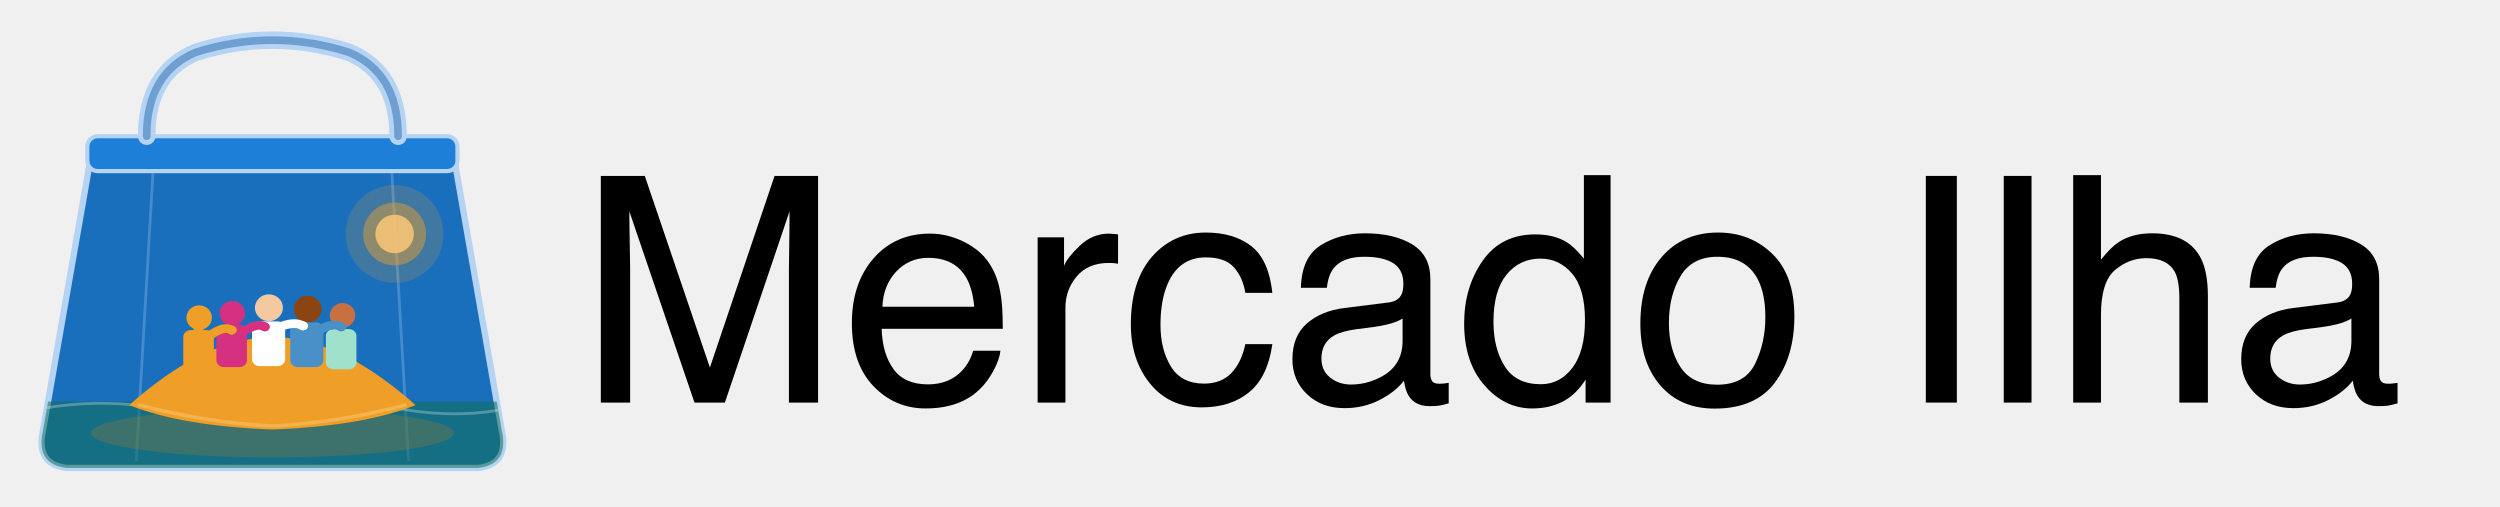
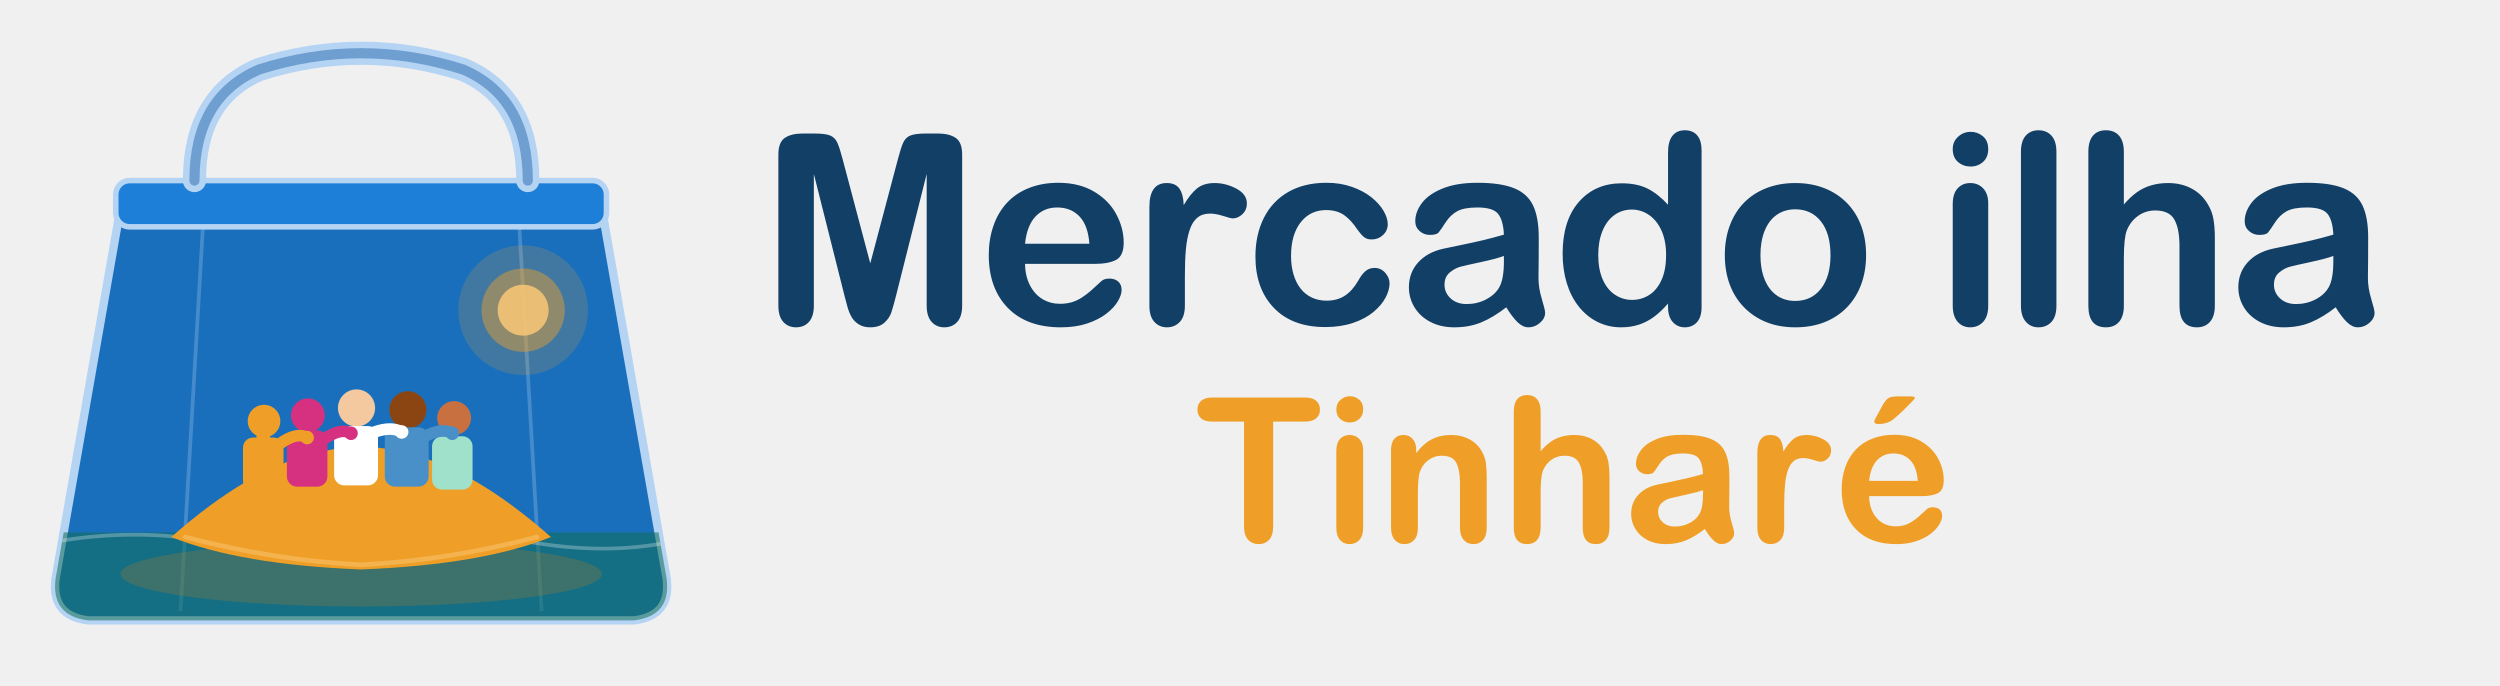
- <svg xmlns="http://www.w3.org/2000/svg" xmlns:ns1="http://vectornator.io" height="100%" stroke-miterlimit="10" style="fill-rule:nonzero;clip-rule:evenodd;stroke-linecap:round;stroke-linejoin:round;" version="1.1" viewBox="0 0 715.893 144.965" width="100%" xml:space="preserve">
-   <defs />
-   <g id="Sin-tÃ­tulo" ns1:layerName="Sin tÃ­tulo">
-     <g opacity="1" ns1:layerName="g">
-       <path d="M26 45L12 125C11.333 130.333 13.667 133.333 19 134L137 134C142.333 133.333 144.667 130.333 144 125L130 45L26 45Z" fill="#1a6fbd" fill-rule="nonzero" opacity="1" stroke="#b5d4f4" stroke-linecap="butt" stroke-linejoin="miter" stroke-width="1.8" ns1:layerName="path" />
-       <path d="M44 46L39 132" fill="#000000" fill-rule="nonzero" opacity="0.28" stroke="#b5d4f4" stroke-linecap="butt" stroke-linejoin="miter" stroke-width="0.8" ns1:layerName="path" />
-       <path d="M112 46L117 132" fill="#000000" fill-rule="nonzero" opacity="0.28" stroke="#b5d4f4" stroke-linecap="butt" stroke-linejoin="miter" stroke-width="0.8" ns1:layerName="path" />
-       <path d="M28 39L128 39C129.657 39 131 40.343 131 42L131 46C131 47.657 129.657 49 128 49L28 49C26.343 49 25 47.657 25 46L25 42C25 40.343 26.343 39 28 39Z" fill="#1e7fd8" fill-rule="nonzero" opacity="1" stroke="#b5d4f4" stroke-linecap="butt" stroke-linejoin="miter" stroke-width="1.2" ns1:layerName="rect" />
-       <path d="M42 39C42 27 46.667 19 56 15C70.667 10.333 85.333 10.333 100 15C109.333 19 114 27 114 39" fill="none" opacity="1" stroke="#b5d4f4" stroke-linecap="round" stroke-linejoin="miter" stroke-width="5" ns1:layerName="path" />
-       <path d="M42 39C42 27 46.667 19 56 15C70.667 10.333 85.333 10.333 100 15C109.333 19 114 27 114 39" fill="none" opacity="0.45" stroke="#185fa5" stroke-linecap="round" stroke-linejoin="miter" stroke-width="2.2" ns1:layerName="path" />
-       <path d="M99 67C99 59.268 105.268 53 113 53C120.732 53 127 59.268 127 67C127 74.732 120.732 81 113 81C105.268 81 99 74.732 99 67Z" fill="#ef9f27" fill-rule="nonzero" opacity="0.18" stroke="none" ns1:layerName="circle" />
-       <path d="M104 67C104 62.029 108.029 58 113 58C117.971 58 122 62.029 122 67C122 71.971 117.971 76 113 76C108.029 76 104 71.971 104 67Z" fill="#ef9f27" fill-rule="nonzero" opacity="0.45" stroke="none" ns1:layerName="circle" />
-       <path d="M107.5 67C107.5 63.962 109.962 61.5 113 61.5C116.038 61.5 118.5 63.962 118.5 67C118.5 70.038 116.038 72.5 113 72.5C109.962 72.5 107.5 70.038 107.5 67Z" fill="#fac775" fill-rule="nonzero" opacity="0.85" stroke="none" ns1:layerName="circle" />
-       <g opacity="1" ns1:layerName="path">
-         <clipPath id="ClipPath">
-           <path d="M26 45L12 125C11.333 130.333 13.667 133.333 19 134L137 134C142.333 133.333 144.667 130.333 144 125L130 45L26 45Z" />
-         </clipPath>
-         <g clip-path="url(#ClipPath)">
-           <path d="M11 115L146 115L146 115L146 135L146 135L11 135L11 135L11 115L11 115Z" fill="#0f6e56" fill-rule="nonzero" opacity="0.55" stroke="none" ns1:layerName="rect" />
-           <path d="M12 117C23.333 115 34.667 115 46 117C57.333 119 68.667 119 80 117C91.333 115 102.667 115 114 117C125.333 119 135.667 119 145 117" fill="none" opacity="0.28" stroke="#ffffff" stroke-linecap="round" stroke-linejoin="miter" stroke-width="0.8" ns1:layerName="path" />
-         </g>
-       </g>
-       <g opacity="1" ns1:layerName="path">
-         <clipPath id="ClipPath_2">
-           <path d="M26 45L12 125C11.333 130.333 13.667 133.333 19 134L137 134C142.333 133.333 144.667 130.333 144 125L130 45L26 45Z" />
-         </clipPath>
-         <g clip-path="url(#ClipPath_2)">
-           <path d="M26 124C26 120.134 49.281 117 78 117C106.719 117 130 120.134 130 124C130 127.866 106.719 131 78 131C49.281 131 26 127.866 26 124Z" fill="#c97f10" fill-rule="nonzero" opacity="0.22" stroke="none" ns1:layerName="ellipse" />
-           <path d="M37 116C48.333 106 58.667 100 68 98C74.667 96 81.333 96 88 98C97.333 100 107.667 106 119 116C109 120 95.333 122.333 78 123C60.667 122.333 47 120 37 116Z" fill="#ef9f27" fill-rule="nonzero" opacity="1" stroke="none" ns1:layerName="path" />
-           <path d="M40 116C52.667 119.333 65.333 121.333 78 122C90.667 121.333 103.333 119.333 116 116" fill="none" opacity="0.5" stroke="#fac775" stroke-linecap="round" stroke-linejoin="miter" stroke-width="1" ns1:layerName="path" />
-         </g>
-       </g>
-       <g opacity="1" ns1:layerName="path">
-         <clipPath id="ClipPath_3">
-           <path d="M26 45L12 125C11.333 130.333 13.667 133.333 19 134L137 134C142.333 133.333 144.667 130.333 144 125L130 45L26 45Z" />
-         </clipPath>
-         <g clip-path="url(#ClipPath_3)">
-           <path d="M53.388 90.962C53.388 89.017 55.02 87.439 57.034 87.439C59.047 87.439 60.68 89.017 60.68 90.962C60.68 92.908 59.047 94.485 57.034 94.485C55.02 94.485 53.388 92.908 53.388 90.962Z" fill="#ef9f27" fill-rule="nonzero" opacity="1" stroke="none" ns1:layerName="ellipse" />
-           <path d="M56.133 93.593L57.591 93.593C57.994 93.593 58.32 93.88 58.32 94.234L58.32 94.874C58.32 95.228 57.994 95.515 57.591 95.515L56.133 95.515C55.73 95.515 55.404 95.228 55.404 94.874L55.404 94.234C55.404 93.88 55.73 93.593 56.133 93.593Z" fill="#ef9f27" fill-rule="nonzero" opacity="1" stroke="none" ns1:layerName="rect" />
-           <path d="M54.674 94.515L59.049 94.515C60.257 94.515 61.237 95.375 61.237 96.436L61.237 104.123C61.237 105.184 60.257 106.044 59.049 106.044L54.674 106.044C53.466 106.044 52.487 105.184 52.487 104.123L52.487 96.436C52.487 95.375 53.466 94.515 54.674 94.515Z" fill="#ef9f27" fill-rule="nonzero" opacity="1" stroke="none" ns1:layerName="rect" />
-           <path d="M62.858 89.71C62.858 87.764 64.491 86.187 66.504 86.187C68.517 86.187 70.15 87.764 70.15 89.71C70.15 91.656 68.517 93.233 66.504 93.233C64.491 93.233 62.858 91.656 62.858 89.71Z" fill="#d63080" fill-rule="nonzero" opacity="1" stroke="none" ns1:layerName="ellipse" />
-           <path d="M65.611 91.031L67.07 91.031C67.472 91.031 67.799 91.318 67.799 91.671L67.799 92.312C67.799 92.666 67.472 92.953 67.07 92.953L65.611 92.953C65.209 92.953 64.882 92.666 64.882 92.312L64.882 91.671C64.882 91.318 65.209 91.031 65.611 91.031Z" fill="#d63080" fill-rule="nonzero" opacity="1" stroke="none" ns1:layerName="rect" />
-           <path d="M64.153 92.953L68.528 92.953C69.736 92.953 70.715 93.813 70.715 94.874L70.715 103.201C70.715 104.262 69.736 105.123 68.528 105.123L64.153 105.123C62.945 105.123 61.966 104.262 61.966 103.201L61.966 94.874C61.966 93.813 62.945 92.953 64.153 92.953Z" fill="#d63080" fill-rule="nonzero" opacity="1" stroke="none" ns1:layerName="rect" />
-           <path d="M72.995 88.123C72.995 86.001 74.791 84.28 77.005 84.28C79.22 84.28 81.016 86.001 81.016 88.123C81.016 90.246 79.22 91.966 77.005 91.966C74.791 91.966 72.995 90.246 72.995 88.123Z" fill="#f5c9a0" fill-rule="nonzero" opacity="1" stroke="none" ns1:layerName="ellipse" />
-           <path d="M75.819 89.109L77.278 89.109C77.68 89.109 78.007 89.396 78.007 89.75L78.007 90.39C78.007 90.744 77.68 91.031 77.278 91.031L75.819 91.031C75.417 91.031 75.09 90.744 75.09 90.39L75.09 89.75C75.09 89.396 75.417 89.109 75.819 89.109Z" fill="#f5c9a0" fill-rule="nonzero" opacity="1" stroke="none" ns1:layerName="rect" />
-           <path d="M74.361 92.031L79.465 92.031C80.673 92.031 81.652 92.891 81.652 93.953L81.652 102.92C81.652 103.981 80.673 104.842 79.465 104.842L74.361 104.842C73.153 104.842 72.174 103.981 72.174 102.92L72.174 93.953C72.174 92.891 73.153 92.031 74.361 92.031Z" fill="#ffffff" fill-rule="nonzero" opacity="1" stroke="none" ns1:layerName="rect" />
-           <path d="M84.091 88.519C84.091 86.396 85.886 84.675 88.101 84.675C90.316 84.675 92.111 86.396 92.111 88.519C92.111 90.641 90.316 92.362 88.101 92.362C85.886 92.362 84.091 90.641 84.091 88.519Z" fill="#8b4513" fill-rule="nonzero" opacity="1" stroke="none" ns1:layerName="ellipse" />
-           <path d="M86.756 90.39L88.215 90.39C88.617 90.39 88.944 90.677 88.944 91.031L88.944 91.671C88.944 92.025 88.617 92.312 88.215 92.312L86.756 92.312C86.354 92.312 86.027 92.025 86.027 91.671L86.027 91.031C86.027 90.677 86.354 90.39 86.756 90.39Z" fill="#8b4513" fill-rule="nonzero" opacity="1" stroke="none" ns1:layerName="rect" />
-           <path d="M85.298 92.312L90.402 92.312C91.61 92.312 92.59 93.172 92.59 94.234L92.59 103.201C92.59 104.262 91.61 105.123 90.402 105.123L85.298 105.123C84.09 105.123 83.111 104.262 83.111 103.201L83.111 94.234C83.111 93.172 84.09 92.312 85.298 92.312Z" fill="#4a90c8" fill-rule="nonzero" opacity="1" stroke="none" ns1:layerName="rect" />
-           <path d="M94.443 90.302C94.443 88.356 96.075 86.779 98.088 86.779C100.102 86.779 101.734 88.356 101.734 90.302C101.734 92.248 100.102 93.825 98.088 93.825C96.075 93.825 94.443 92.248 94.443 90.302Z" fill="#c97040" fill-rule="nonzero" opacity="1" stroke="none" ns1:layerName="ellipse" />
-           <path d="M96.964 92.312L98.423 92.312C98.825 92.312 99.152 92.599 99.152 92.953L99.152 93.593C99.152 93.947 98.825 94.234 98.423 94.234L96.964 94.234C96.562 94.234 96.235 93.947 96.235 93.593L96.235 92.953C96.235 92.599 96.562 92.312 96.964 92.312Z" fill="#c97040" fill-rule="nonzero" opacity="1" stroke="none" ns1:layerName="rect" />
-           <path d="M95.506 94.234L99.881 94.234C101.089 94.234 102.068 95.094 102.068 96.155L102.068 103.842C102.068 104.903 101.089 105.763 99.881 105.763L95.506 105.763C94.298 105.763 93.319 104.903 93.319 103.842L93.319 96.155C93.319 95.094 94.298 94.234 95.506 94.234Z" fill="#9fe1cb" fill-rule="nonzero" opacity="1" stroke="none" ns1:layerName="rect" />
-           <path d="M60.508 95.796C62.938 94.088 64.882 93.661 66.341 94.515" fill="none" opacity="1" stroke="#ef9f27" stroke-linecap="round" stroke-linejoin="miter" stroke-width="2.5" ns1:layerName="path" />
-           <path d="M64.882 94.515C64.882 93.807 65.535 93.234 66.341 93.234C67.146 93.234 67.799 93.807 67.799 94.515C67.799 95.222 67.146 95.796 66.341 95.796C65.535 95.796 64.882 95.222 64.882 94.515Z" fill="#ef9f27" fill-rule="nonzero" opacity="1" stroke="none" ns1:layerName="circle" />
-           <path d="M69.986 94.874C72.417 93.166 74.361 92.739 75.819 93.593" fill="none" opacity="1" stroke="#d63080" stroke-linecap="round" stroke-linejoin="miter" stroke-width="2.5" ns1:layerName="path" />
-           <path d="M74.361 93.593C74.361 92.885 75.014 92.312 75.819 92.312C76.625 92.312 77.278 92.885 77.278 93.593C77.278 94.301 76.625 94.874 75.819 94.874C75.014 94.874 74.361 94.301 74.361 93.593Z" fill="#d63080" fill-rule="nonzero" opacity="1" stroke="none" ns1:layerName="circle" />
-           <path d="M80.923 93.312C83.354 92.458 85.298 92.458 86.756 93.312" fill="none" opacity="1" stroke="#ffffff" stroke-linecap="round" stroke-linejoin="miter" stroke-width="2.5" ns1:layerName="path" />
-           <path d="M85.298 93.312C85.298 92.605 85.951 92.031 86.756 92.031C87.562 92.031 88.215 92.605 88.215 93.312C88.215 94.019 87.562 94.593 86.756 94.593C85.951 94.593 85.298 94.019 85.298 93.312Z" fill="#ffffff" fill-rule="nonzero" opacity="1" stroke="none" ns1:layerName="circle" />
-           <path d="M91.86 94.234C94.291 92.953 96.235 92.739 97.694 93.593" fill="none" opacity="1" stroke="#4a90c8" stroke-linecap="round" stroke-linejoin="miter" stroke-width="2.5" ns1:layerName="path" />
-           <path d="M96.235 93.593C96.235 92.885 96.888 92.312 97.694 92.312C98.499 92.312 99.152 92.885 99.152 93.593C99.152 94.301 98.499 94.874 97.694 94.874C96.888 94.874 96.235 94.301 96.235 93.593Z" fill="#4a90c8" fill-rule="nonzero" opacity="1" stroke="none" ns1:layerName="circle" />
-         </g>
+ <svg xmlns="http://www.w3.org/2000/svg" width="540" height="148" viewBox="0 0 540 148">
+   <g>
+     <path d="M26 45L12 125C11.333 130.333 13.667 133.333 19 134L137 134C142.333 133.333 144.667 130.333 144 125L130 45L26 45Z" fill="#1a6fbd" fill-rule="nonzero" stroke="#b5d4f4" stroke-width="1.8" />
+     <path d="M44 46L39 132" fill="none" opacity="0.28" stroke="#b5d4f4" stroke-width="0.8" />
+     <path d="M112 46L117 132" fill="none" opacity="0.28" stroke="#b5d4f4" stroke-width="0.8" />
+     <path d="M28 39L128 39C129.657 39 131 40.343 131 42L131 46C131 47.657 129.657 49 128 49L28 49C26.343 49 25 47.657 25 46L25 42C25 40.343 26.343 39 28 39Z" fill="#1e7fd8" stroke="#b5d4f4" stroke-width="1.2" />
+     <path d="M42 39C42 27 46.667 19 56 15C70.667 10.333 85.333 10.333 100 15C109.333 19 114 27 114 39" fill="none" stroke="#b5d4f4" stroke-linecap="round" stroke-width="5" />
+     <path d="M42 39C42 27 46.667 19 56 15C70.667 10.333 85.333 10.333 100 15C109.333 19 114 27 114 39" fill="none" opacity="0.45" stroke="#185fa5" stroke-linecap="round" stroke-width="2.2" />
+     <path d="M99 67C99 59.268 105.268 53 113 53C120.732 53 127 59.268 127 67C127 74.732 120.732 81 113 81C105.268 81 99 74.732 99 67Z" fill="#ef9f27" opacity="0.18" />
+     <path d="M104 67C104 62.029 108.029 58 113 58C117.971 58 122 62.029 122 67C122 71.971 117.971 76 113 76C108.029 76 104 71.971 104 67Z" fill="#ef9f27" opacity="0.45" />
+     <path d="M107.5 67C107.5 63.962 109.962 61.5 113 61.5C116.038 61.5 118.5 63.962 118.5 67C118.5 70.038 116.038 72.5 113 72.5C109.962 72.5 107.5 70.038 107.5 67Z" fill="#fac775" opacity="0.85" />
+     <g>
+       <clipPath id="pClip1">
+         <path d="M26 45L12 125C11.333 130.333 13.667 133.333 19 134L137 134C142.333 133.333 144.667 130.333 144 125L130 45L26 45Z" />
+       </clipPath>
+       <g clip-path="url(#pClip1)">
+         <path d="M11 115L146 115L146 135L11 135Z" fill="#0f6e56" opacity="0.55" />
+         <path d="M12 117C23.333 115 34.667 115 46 117C57.333 119 68.667 119 80 117C91.333 115 102.667 115 114 117C125.333 119 135.667 119 145 117" fill="none" opacity="0.28" stroke="#ffffff" stroke-linecap="round" stroke-width="0.8" />
      </g>
    </g>
-     <g opacity="1" ns1:layerName="g">
-       <g opacity="1" ns1:layerName="text">
-         <path d="M172.048 50.373L184.64 50.373L203.287 105.253L221.8 50.373L234.262 50.373L234.262 115.283L225.912 115.283L225.912 76.974C225.912 75.648 225.939 73.454 226 70.39C226.058 67.326 226.088 64.042 226.088 60.536L207.574 115.283L198.869 115.283L180.222 60.536L180.222 62.525C180.222 64.116 180.26 66.538 180.333 69.793C180.407 73.048 180.443 75.442 180.443 76.974L180.443 115.283L172.048 115.283L172.048 50.373Z" fill="#000000" fill-rule="nonzero" opacity="1" stroke="none" ns1:layerName="path" />
-         <path d="M266.297 66.899C269.653 66.899 272.909 67.687 276.062 69.263C279.214 70.839 281.614 72.879 283.264 75.383C284.855 77.769 285.914 80.553 286.445 83.734C286.917 85.914 287.154 89.39 287.154 94.162L252.467 94.162C252.613 98.964 253.749 102.815 255.869 105.717C257.989 108.618 261.274 110.069 265.722 110.069C269.876 110.069 273.189 108.699 275.665 105.96C277.079 104.369 278.081 102.528 278.669 100.437L286.49 100.437C286.283 102.175 285.598 104.111 284.435 106.247C283.271 108.383 281.968 110.128 280.523 111.483C278.108 113.84 275.12 115.431 271.554 116.255C269.641 116.727 267.475 116.962 265.06 116.962C259.167 116.962 254.176 114.819 250.08 110.533C245.986 106.247 243.938 100.245 243.938 92.527C243.938 84.927 246.001 78.756 250.124 74.013C254.248 69.27 259.639 66.899 266.297 66.899ZM278.979 87.843C278.654 84.397 277.905 81.643 276.726 79.581C274.545 75.751 270.906 73.837 265.811 73.837C262.158 73.837 259.095 75.155 256.621 77.791C254.145 80.428 252.835 83.778 252.686 87.843L278.979 87.843Z" fill="#000000" fill-rule="nonzero" opacity="1" stroke="none" ns1:layerName="path" />
-         <path d="M297.138 67.96L304.694 67.96L304.694 76.134C305.313 74.543 306.83 72.607 309.245 70.324C311.662 68.041 314.446 66.899 317.596 66.899C317.745 66.899 317.994 66.914 318.348 66.944C318.702 66.973 319.305 67.032 320.161 67.12L320.161 75.516C319.689 75.427 319.253 75.368 318.856 75.339C318.458 75.309 318.025 75.294 317.553 75.294C313.547 75.294 310.469 76.584 308.318 79.161C306.169 81.739 305.092 84.706 305.092 88.065L305.092 115.283L297.138 115.283L297.138 67.96Z" fill="#000000" fill-rule="nonzero" opacity="1" stroke="none" ns1:layerName="path" />
-         <path d="M345.303 66.59C350.633 66.59 354.972 67.886 358.314 70.478C361.658 73.071 363.668 77.534 364.347 83.867L356.613 83.867C356.141 80.95 355.067 78.528 353.389 76.598C351.707 74.669 349.012 73.704 345.303 73.704C340.235 73.704 336.612 76.178 334.433 81.127C333.018 84.338 332.311 88.3 332.311 93.013C332.311 97.756 333.311 101.747 335.316 104.988C337.32 108.228 340.472 109.848 344.772 109.848C348.071 109.848 350.684 108.839 352.615 106.822C354.543 104.804 355.877 102.042 356.613 98.537L364.347 98.537C363.463 104.811 361.252 109.399 357.719 112.301C354.184 115.202 349.661 116.653 344.154 116.653C337.968 116.653 333.031 114.392 329.349 109.87C325.669 105.349 323.827 99.7 323.827 92.925C323.827 84.618 325.846 78.152 329.882 73.527C333.917 68.902 339.056 66.59 345.303 66.59Z" fill="#000000" fill-rule="nonzero" opacity="1" stroke="none" ns1:layerName="path" />
-         <path d="M378.397 102.69C378.397 104.988 379.238 106.799 380.915 108.125C382.594 109.451 384.583 110.113 386.882 110.113C389.678 110.113 392.389 109.465 395.011 108.169C399.43 106.019 401.639 102.499 401.639 97.609L401.639 91.202C400.666 91.82 399.415 92.336 397.883 92.748C396.352 93.16 394.849 93.455 393.376 93.632L388.56 94.251C385.673 94.633 383.507 95.237 382.064 96.062C379.62 97.447 378.397 99.656 378.397 102.69ZM397.664 86.606C399.488 86.371 400.712 85.605 401.33 84.309C401.684 83.602 401.86 82.585 401.86 81.26C401.86 78.55 400.895 76.584 398.967 75.361C397.036 74.138 394.275 73.527 390.681 73.527C386.528 73.527 383.581 74.647 381.844 76.885C380.872 78.123 380.238 79.964 379.944 82.409L372.522 82.409C372.668 76.576 374.56 72.518 378.199 70.235C381.836 67.952 386.056 66.811 390.857 66.811C396.424 66.811 400.946 67.871 404.422 69.992C407.87 72.113 409.593 75.412 409.593 79.89L409.593 107.153C409.593 107.978 409.761 108.641 410.102 109.141C410.44 109.642 411.154 109.892 412.243 109.892C412.597 109.892 412.995 109.87 413.437 109.826C413.879 109.782 414.351 109.716 414.85 109.627L414.85 115.504C413.613 115.858 412.67 116.079 412.024 116.167C411.376 116.255 410.491 116.3 409.371 116.3C406.633 116.3 404.644 115.327 403.407 113.383C402.759 112.352 402.303 110.894 402.037 109.009C400.417 111.13 398.09 112.971 395.056 114.532C392.02 116.093 388.679 116.874 385.024 116.874C380.635 116.874 377.05 115.541 374.267 112.875C371.483 110.209 370.091 106.873 370.091 102.867C370.091 98.478 371.458 95.075 374.199 92.66C376.938 90.244 380.532 88.757 384.981 88.197L397.664 86.606Z" fill="#000000" fill-rule="nonzero" opacity="1" stroke="none" ns1:layerName="path" />
-         <path d="M427.664 92.174C427.664 97.24 428.739 101.482 430.889 104.9C433.04 108.317 436.487 110.025 441.229 110.025C444.911 110.025 447.939 108.442 450.311 105.275C452.681 102.108 453.869 97.564 453.869 91.644C453.869 85.664 452.645 81.238 450.198 78.366C447.756 75.493 444.735 74.057 441.141 74.057C437.136 74.057 433.888 75.589 431.398 78.653C428.91 81.716 427.664 86.223 427.664 92.174ZM439.64 67.12C443.263 67.12 446.297 67.886 448.743 69.418C450.156 70.302 451.761 71.848 453.558 74.057L453.558 50.153L461.202 50.153L461.202 115.283L454.045 115.283L454.045 108.699C452.187 111.616 449.995 113.722 447.46 115.018C444.927 116.314 442.024 116.962 438.755 116.962C433.484 116.962 428.916 114.746 425.056 110.312C421.198 105.879 419.27 99.98 419.27 92.616C419.27 85.723 421.029 79.75 424.551 74.698C428.07 69.646 433.1 67.12 439.64 67.12Z" fill="#000000" fill-rule="nonzero" opacity="1" stroke="none" ns1:layerName="path" />
-         <path d="M491.735 110.158C497.008 110.158 500.623 108.162 502.582 104.17C504.542 100.179 505.521 95.738 505.521 90.848C505.521 86.43 504.814 82.836 503.401 80.067C501.162 75.707 497.304 73.527 491.824 73.527C486.962 73.527 483.427 75.383 481.219 79.095C479.008 82.806 477.905 87.284 477.905 92.527C477.905 97.564 479.008 101.762 481.219 105.12C483.427 108.478 486.933 110.158 491.735 110.158ZM492.044 66.59C498.141 66.59 503.297 68.622 507.51 72.688C511.722 76.753 513.829 82.733 513.829 90.627C513.829 98.257 511.971 104.561 508.262 109.539C504.548 114.517 498.789 117.006 490.983 117.006C484.474 117.006 479.304 114.804 475.474 110.401C471.644 105.997 469.731 100.083 469.731 92.66C469.731 84.706 471.747 78.373 475.783 73.66C479.819 68.947 485.239 66.59 492.044 66.59Z" fill="#000000" fill-rule="nonzero" opacity="1" stroke="none" ns1:layerName="path" />
-         <path d="M551.475 50.373L560.356 50.373L560.356 115.283L551.475 115.283L551.475 50.373Z" fill="#000000" fill-rule="nonzero" opacity="1" stroke="none" ns1:layerName="path" />
-         <path d="M573.789 50.373L581.742 50.373L581.742 115.283L573.789 115.283L573.789 50.373Z" fill="#000000" fill-rule="nonzero" opacity="1" stroke="none" ns1:layerName="path" />
-         <path d="M593.672 50.153L601.626 50.153L601.626 74.367C603.511 71.981 605.206 70.302 606.707 69.329C609.269 67.65 612.467 66.811 616.295 66.811C623.16 66.811 627.813 69.212 630.26 74.013C631.585 76.635 632.247 80.273 632.247 84.927L632.247 115.283L624.073 115.283L624.073 85.457C624.073 81.981 623.632 79.433 622.747 77.813C621.302 75.221 618.594 73.925 614.617 73.925C611.318 73.925 608.328 75.059 605.647 77.327C602.967 79.596 601.626 83.882 601.626 90.186L601.626 115.283L593.672 115.283L593.672 50.153Z" fill="#000000" fill-rule="nonzero" opacity="1" stroke="none" ns1:layerName="path" />
-         <path d="M650.099 102.69C650.099 104.988 650.937 106.799 652.617 108.125C654.296 109.451 656.285 110.113 658.581 110.113C661.38 110.113 664.091 109.465 666.713 108.169C671.13 106.019 673.341 102.499 673.341 97.609L673.341 91.202C672.369 91.82 671.117 92.336 669.585 92.748C668.053 93.16 666.549 93.455 665.078 93.632L660.263 94.251C657.375 94.633 655.21 95.237 653.766 96.062C651.321 97.447 650.099 99.656 650.099 102.69ZM669.363 86.606C671.191 86.371 672.412 85.605 673.031 84.309C673.383 83.602 673.561 82.585 673.561 81.26C673.561 78.55 672.598 76.584 670.667 75.361C668.738 74.138 665.976 73.527 662.382 73.527C658.228 73.527 655.283 74.647 653.544 76.885C652.573 78.123 651.939 79.964 651.643 82.409L644.221 82.409C644.37 76.576 646.262 72.518 649.898 70.235C653.538 67.952 657.756 66.811 662.559 66.811C668.126 66.811 672.649 67.871 676.124 69.992C679.569 72.113 681.293 75.412 681.293 79.89L681.293 107.153C681.293 107.978 681.463 108.641 681.802 109.141C682.14 109.642 682.856 109.892 683.946 109.892C684.299 109.892 684.695 109.87 685.138 109.826C685.578 109.782 686.05 109.716 686.552 109.627L686.552 115.504C685.314 115.858 684.373 116.079 683.723 116.167C683.075 116.255 682.192 116.3 681.073 116.3C678.333 116.3 676.345 115.327 675.108 113.383C674.459 112.352 674.002 110.894 673.737 109.009C672.117 111.13 669.789 112.971 666.756 114.532C663.723 116.093 660.378 116.874 656.727 116.874C652.337 116.874 648.75 115.541 645.966 112.875C643.182 110.209 641.791 106.873 641.791 102.867C641.791 98.478 643.162 95.075 645.9 92.66C648.641 90.244 652.235 88.757 656.682 88.197L669.363 86.606Z" fill="#000000" fill-rule="nonzero" opacity="1" stroke="none" ns1:layerName="path" />
+     <g>
+       <clipPath id="pClip2">
+         <path d="M26 45L12 125C11.333 130.333 13.667 133.333 19 134L137 134C142.333 133.333 144.667 130.333 144 125L130 45L26 45Z" />
+       </clipPath>
+       <g clip-path="url(#pClip2)">
+         <path d="M26 124C26 120.134 49.281 117 78 117C106.719 117 130 120.134 130 124C130 127.866 106.719 131 78 131C49.281 131 26 127.866 26 124Z" fill="#c97f10" opacity="0.22" />
+         <path d="M37 116C48.333 106 58.667 100 68 98C74.667 96 81.333 96 88 98C97.333 100 107.667 106 119 116C109 120 95.333 122.333 78 123C60.667 122.333 47 120 37 116Z" fill="#ef9f27" />
+         <path d="M40 116C52.667 119.333 65.333 121.333 78 122C90.667 121.333 103.333 119.333 116 116" fill="none" opacity="0.5" stroke="#fac775" stroke-linecap="round" stroke-width="1" />
+       </g>
+     </g>
+     <g>
+       <clipPath id="pClip3">
+         <path d="M26 45L12 125C11.333 130.333 13.667 133.333 19 134L137 134C142.333 133.333 144.667 130.333 144 125L130 45L26 45Z" />
+       </clipPath>
+       <g clip-path="url(#pClip3)">
+         <circle cx="57.03" cy="90.96" r="3.52" fill="#ef9f27" />
+         <rect x="55.4" y="93.59" width="2.92" height="1.92" rx="0.7" fill="#ef9f27" />
+         <rect x="52.49" y="94.51" width="8.75" height="11.53" rx="2.19" fill="#ef9f27" />
+         <circle cx="66.5" cy="89.71" r="3.65" fill="#d63080" />
+         <rect x="64.88" y="91.03" width="2.92" height="1.92" rx="0.7" fill="#d63080" />
+         <rect x="61.97" y="92.95" width="8.75" height="12.17" rx="2.19" fill="#d63080" />
+         <circle cx="77.01" cy="88.12" r="4.01" fill="#f5c9a0" />
+         <rect x="75.09" y="89.11" width="2.92" height="1.92" rx="0.7" fill="#f5c9a0" />
+         <rect x="72.17" y="92.03" width="9.48" height="12.81" rx="2.19" fill="#ffffff" />
+         <circle cx="88.1" cy="88.52" r="4.01" fill="#8b4513" />
+         <rect x="86.03" y="90.39" width="2.92" height="1.92" rx="0.7" fill="#8b4513" />
+         <rect x="83.11" y="92.31" width="9.48" height="12.81" rx="2.19" fill="#4a90c8" />
+         <circle cx="98.09" cy="90.3" r="3.65" fill="#c97040" />
+         <rect x="96.24" y="92.31" width="2.92" height="1.92" rx="0.7" fill="#c97040" />
+         <rect x="93.32" y="94.23" width="8.75" height="11.53" rx="2.19" fill="#9fe1cb" />
+         <path d="M60.508 95.796C62.938 94.088 64.882 93.661 66.341 94.515" fill="none" stroke="#ef9f27" stroke-linecap="round" stroke-width="2.5" />
+         <circle cx="66.34" cy="94.51" r="1.46" fill="#ef9f27" />
+         <path d="M69.986 94.874C72.417 93.166 74.361 92.739 75.819 93.593" fill="none" stroke="#d63080" stroke-linecap="round" stroke-width="2.5" />
+         <circle cx="75.82" cy="93.59" r="1.46" fill="#d63080" />
+         <path d="M80.923 93.312C83.354 92.458 85.298 92.458 86.756 93.312" fill="none" stroke="#ffffff" stroke-linecap="round" stroke-width="2.5" />
+         <circle cx="86.76" cy="93.31" r="1.46" fill="#ffffff" />
+         <path d="M91.86 94.234C94.291 92.953 96.235 92.739 97.694 93.593" fill="none" stroke="#4a90c8" stroke-linecap="round" stroke-width="2.5" />
+         <circle cx="97.69" cy="93.59" r="1.46" fill="#4a90c8" />
      </g>
    </g>
  </g>
+   <path d="M182.39 63.795 175.792 37.572V65.985Q175.792 68.344 174.739 69.523Q173.686 70.702 171.946 70.702Q170.261 70.702 169.194 69.537Q168.127 68.372 168.127 65.985V33.417Q168.127 30.721 169.531 29.781Q170.935 28.84 173.321 28.84H175.904Q178.235 28.84 179.287 29.261Q180.34 29.683 180.846 30.778Q181.351 31.873 181.997 34.343L187.977 56.888L193.957 34.343Q194.603 31.873 195.108 30.778Q195.614 29.683 196.667 29.261Q197.719 28.84 200.05 28.84H202.633Q205.019 28.84 206.423 29.781Q207.827 30.721 207.827 33.417V65.985Q207.827 68.344 206.774 69.523Q205.721 70.702 203.952 70.702Q202.296 70.702 201.229 69.523Q200.162 68.344 200.162 65.985V37.572L193.564 63.795Q192.918 66.35 192.511 67.543Q192.104 68.737 191.009 69.719Q189.914 70.702 187.977 70.702Q186.517 70.702 185.506 70.07Q184.496 69.438 183.934 68.456Q183.373 67.473 183.05 66.28Q182.727 65.087 182.39 63.795Z M236.401 57.001H221.408Q221.436 59.612 222.461 61.605Q223.486 63.599 225.184 64.609Q226.883 65.62 228.932 65.62Q230.308 65.62 231.445 65.297Q232.582 64.974 233.649 64.286Q234.716 63.599 235.615 62.812Q236.513 62.026 237.945 60.679Q238.535 60.173 239.629 60.173Q240.809 60.173 241.539 60.819Q242.269 61.465 242.269 62.644Q242.269 63.683 241.454 65.073Q240.64 66.462 238.998 67.74Q237.355 69.017 234.871 69.86Q232.386 70.702 229.157 70.702Q221.773 70.702 217.674 66.49Q213.575 62.279 213.575 55.063Q213.575 51.666 214.586 48.76Q215.596 45.854 217.534 43.777Q219.471 41.699 222.306 40.59Q225.142 39.481 228.596 39.481Q233.088 39.481 236.302 41.376Q239.517 43.271 241.118 46.276Q242.718 49.28 242.718 52.396Q242.718 55.288 241.061 56.144Q239.405 57.001 236.401 57.001ZM221.408 52.649H235.306Q235.025 48.718 233.186 46.767Q231.347 44.816 228.343 44.816Q225.479 44.816 223.64 46.795Q221.801 48.774 221.408 52.649Z M255.934 59.64V66.041Q255.934 68.372 254.839 69.537Q253.744 70.702 252.06 70.702Q250.403 70.702 249.336 69.523Q248.269 68.344 248.269 66.041V44.703Q248.269 39.537 252.003 39.537Q253.913 39.537 254.755 40.745Q255.597 41.952 255.681 44.31Q257.057 41.952 258.503 40.745Q259.949 39.537 262.363 39.537Q264.778 39.537 267.052 40.745Q269.326 41.952 269.326 43.945Q269.326 45.349 268.358 46.262Q267.389 47.174 266.266 47.174Q265.845 47.174 264.231 46.655Q262.616 46.135 261.381 46.135Q259.696 46.135 258.629 47.02Q257.562 47.904 256.973 49.645Q256.383 51.385 256.159 53.786Q255.934 56.187 255.934 59.64Z M300.146 61.212Q300.146 62.644 299.29 64.272Q298.434 65.901 296.679 67.375Q294.924 68.849 292.257 69.747Q289.59 70.646 286.249 70.646Q279.145 70.646 275.158 66.505Q271.172 62.363 271.172 55.4Q271.172 50.684 272.997 47.062Q274.822 43.44 278.275 41.461Q281.728 39.481 286.529 39.481Q289.505 39.481 291.99 40.352Q294.475 41.222 296.202 42.598Q297.928 43.973 298.841 45.532Q299.753 47.09 299.753 48.438Q299.753 49.813 298.728 50.768Q297.704 51.722 296.244 51.722Q295.289 51.722 294.657 51.231Q294.026 50.74 293.24 49.645Q291.836 47.511 290.306 46.444Q288.775 45.377 286.417 45.377Q283.02 45.377 280.942 48.03Q278.865 50.684 278.865 55.288Q278.865 57.45 279.398 59.261Q279.931 61.072 280.942 62.349Q281.953 63.627 283.385 64.286Q284.817 64.946 286.529 64.946Q288.832 64.946 290.474 63.879Q292.117 62.812 293.38 60.623Q294.082 59.331 294.896 58.601Q295.71 57.871 296.889 57.871Q298.293 57.871 299.22 58.938Q300.146 60.005 300.146 61.212Z M325.351 66.378Q322.571 68.54 319.974 69.621Q317.377 70.702 314.149 70.702Q311.201 70.702 308.969 69.537Q306.736 68.372 305.529 66.378Q304.322 64.385 304.322 62.054Q304.322 58.91 306.315 56.692Q308.309 54.474 311.79 53.716Q312.52 53.547 315.412 52.958Q318.304 52.368 320.367 51.877Q322.431 51.385 324.846 50.684Q324.705 47.651 323.624 46.234Q322.543 44.816 319.146 44.816Q316.226 44.816 314.752 45.63Q313.278 46.444 312.225 48.073Q311.173 49.701 310.737 50.22Q310.302 50.74 308.87 50.74Q307.579 50.74 306.638 49.911Q305.698 49.083 305.698 47.792Q305.698 45.77 307.13 43.861Q308.561 41.952 311.594 40.717Q314.626 39.481 319.146 39.481Q324.2 39.481 327.092 40.674Q329.984 41.868 331.177 44.451Q332.37 47.034 332.37 51.301Q332.37 53.997 332.356 55.878Q332.342 57.759 332.314 60.061Q332.314 62.223 333.03 64.567Q333.746 66.912 333.746 67.585Q333.746 68.765 332.637 69.733Q331.528 70.702 330.124 70.702Q328.945 70.702 327.794 69.593Q326.642 68.484 325.351 66.378ZM324.846 55.288Q323.161 55.906 319.946 56.594Q316.732 57.281 315.496 57.604Q314.261 57.927 313.138 58.868Q312.015 59.808 312.015 61.493Q312.015 63.234 313.334 64.455Q314.654 65.676 316.788 65.676Q319.062 65.676 320.985 64.68Q322.908 63.683 323.807 62.111Q324.846 60.37 324.846 56.383Z M360.298 66.322V65.564Q358.754 67.333 357.252 68.442Q355.75 69.551 353.995 70.126Q352.24 70.702 350.163 70.702Q347.411 70.702 345.067 69.537Q342.722 68.372 341.01 66.21Q339.297 64.048 338.413 61.128Q337.528 58.208 337.528 54.811Q337.528 47.623 341.038 43.608Q344.547 39.594 350.275 39.594Q353.588 39.594 355.862 40.731Q358.136 41.868 360.298 44.226V32.911Q360.298 30.553 361.239 29.346Q362.179 28.138 363.92 28.138Q365.661 28.138 366.601 29.247Q367.542 30.356 367.542 32.518V66.322Q367.542 68.512 366.531 69.607Q365.52 70.702 363.92 70.702Q362.348 70.702 361.323 69.565Q360.298 68.428 360.298 66.322ZM345.221 55.063Q345.221 58.18 346.19 60.37Q347.158 62.56 348.843 63.669Q350.528 64.778 352.521 64.778Q354.542 64.778 356.213 63.725Q357.884 62.672 358.88 60.496Q359.877 58.32 359.877 55.063Q359.877 52.003 358.88 49.799Q357.884 47.595 356.185 46.43Q354.486 45.265 352.465 45.265Q350.359 45.265 348.703 46.458Q347.046 47.651 346.134 49.883Q345.221 52.115 345.221 55.063Z M403.078 55.12Q403.078 58.545 402.012 61.437Q400.945 64.329 398.923 66.406Q396.902 68.484 394.094 69.593Q391.286 70.702 387.777 70.702Q384.296 70.702 381.516 69.579Q378.736 68.456 376.701 66.364Q374.665 64.272 373.613 61.423Q372.56 58.573 372.56 55.12Q372.56 51.638 373.627 48.746Q374.693 45.854 376.687 43.805Q378.68 41.755 381.516 40.646Q384.352 39.537 387.777 39.537Q391.258 39.537 394.094 40.66Q396.93 41.783 398.951 43.861Q400.973 45.939 402.026 48.802Q403.078 51.666 403.078 55.12ZM395.386 55.12Q395.386 50.431 393.322 47.82Q391.258 45.209 387.777 45.209Q385.531 45.209 383.818 46.374Q382.106 47.539 381.179 49.813Q380.253 52.087 380.253 55.12Q380.253 58.124 381.165 60.37Q382.077 62.616 383.776 63.809Q385.475 65.002 387.777 65.002Q391.258 65.002 393.322 62.377Q395.386 59.752 395.386 55.12Z M429.455 43.889V66.041Q429.455 68.344 428.36 69.523Q427.265 70.702 425.58 70.702Q423.896 70.702 422.843 69.495Q421.79 68.287 421.79 66.041V44.114Q421.79 41.84 422.843 40.688Q423.896 39.537 425.58 39.537Q427.265 39.537 428.36 40.688Q429.455 41.84 429.455 43.889ZM425.664 35.972Q424.064 35.972 422.927 34.989Q421.79 34.006 421.79 32.209Q421.79 30.581 422.955 29.528Q424.12 28.475 425.664 28.475Q427.152 28.475 428.304 29.43Q429.455 30.385 429.455 32.209Q429.455 33.978 428.332 34.975Q427.209 35.972 425.664 35.972Z M436.522 66.041V32.799Q436.522 30.497 437.547 29.318Q438.572 28.138 440.312 28.138Q442.053 28.138 443.12 29.304Q444.187 30.469 444.187 32.799V66.041Q444.187 68.372 443.106 69.537Q442.025 70.702 440.312 70.702Q438.628 70.702 437.575 69.495Q436.522 68.287 436.522 66.041Z M458.751 32.799V44.17Q460.211 42.485 461.6 41.503Q462.99 40.52 464.675 40.029Q466.359 39.537 468.297 39.537Q471.217 39.537 473.477 40.773Q475.737 42.008 477.028 44.366Q477.843 45.742 478.123 47.441Q478.404 49.139 478.404 51.357V66.041Q478.404 68.344 477.351 69.523Q476.298 70.702 474.558 70.702Q470.767 70.702 470.767 66.041V53.098Q470.767 49.42 469.672 47.441Q468.577 45.461 465.517 45.461Q463.468 45.461 461.825 46.627Q460.183 47.792 459.368 49.813Q458.751 51.526 458.751 55.906V66.041Q458.751 68.315 457.726 69.509Q456.701 70.702 454.876 70.702Q451.086 70.702 451.086 66.041V32.799Q451.086 30.469 452.083 29.304Q453.079 28.138 454.876 28.138Q456.701 28.138 457.726 29.318Q458.751 30.497 458.751 32.799Z M504.507 66.378Q501.728 68.54 499.131 69.621Q496.534 70.702 493.305 70.702Q490.357 70.702 488.125 69.537Q485.893 68.372 484.685 66.378Q483.478 64.385 483.478 62.054Q483.478 58.91 485.472 56.692Q487.465 54.474 490.946 53.716Q491.676 53.547 494.568 52.958Q497.46 52.368 499.524 51.877Q501.587 51.385 504.002 50.684Q503.861 47.651 502.78 46.234Q501.7 44.816 498.302 44.816Q495.382 44.816 493.908 45.63Q492.434 46.444 491.382 48.073Q490.329 49.701 489.894 50.22Q489.458 50.74 488.026 50.74Q486.735 50.74 485.794 49.911Q484.854 49.083 484.854 47.792Q484.854 45.77 486.286 43.861Q487.718 41.952 490.75 40.717Q493.782 39.481 498.302 39.481Q503.356 39.481 506.248 40.674Q509.14 41.868 510.333 44.451Q511.526 47.034 511.526 51.301Q511.526 53.997 511.512 55.878Q511.498 57.759 511.47 60.061Q511.47 62.223 512.186 64.567Q512.902 66.912 512.902 67.585Q512.902 68.765 511.793 69.733Q510.684 70.702 509.28 70.702Q508.101 70.702 506.95 69.593Q505.799 68.484 504.507 66.378ZM504.002 55.288Q502.317 55.906 499.103 56.594Q495.888 57.281 494.652 57.604Q493.417 57.927 492.294 58.868Q491.171 59.808 491.171 61.493Q491.171 63.234 492.491 64.455Q493.81 65.676 495.944 65.676Q498.218 65.676 500.141 64.68Q502.065 63.683 502.963 62.111Q504.002 60.37 504.002 56.383Z" fill="#123f66" />
+   <path d="M281.881 91.066H275V113.687Q275 115.641 274.129 116.586Q273.258 117.531 271.877 117.531Q270.475 117.531 269.594 116.575Q268.712 115.619 268.712 113.687V91.066H261.831Q260.216 91.066 259.431 90.354Q258.645 89.643 258.645 88.474Q258.645 87.264 259.462 86.563Q260.28 85.862 261.831 85.862H281.881Q283.517 85.862 284.313 86.584Q285.11 87.306 285.11 88.474Q285.11 89.643 284.303 90.354Q283.496 91.066 281.881 91.066Z M294.443 97.247V114.005Q294.443 115.747 293.615 116.639Q292.787 117.531 291.512 117.531Q290.238 117.531 289.441 116.618Q288.645 115.704 288.645 114.005V97.417Q288.645 95.696 289.441 94.825Q290.238 93.954 291.512 93.954Q292.787 93.954 293.615 94.825Q294.443 95.696 294.443 97.247ZM291.576 91.257Q290.365 91.257 289.505 90.513Q288.645 89.77 288.645 88.411Q288.645 87.179 289.526 86.382Q290.408 85.586 291.576 85.586Q292.702 85.586 293.572 86.308Q294.443 87.03 294.443 88.411Q294.443 89.749 293.594 90.503Q292.744 91.257 291.576 91.257Z M305.901 97.162V97.863Q307.43 95.845 309.246 94.9Q311.062 93.954 313.42 93.954Q315.714 93.954 317.519 94.953Q319.324 95.951 320.217 97.778Q320.79 98.84 320.96 100.072Q321.13 101.303 321.13 103.215V114.005Q321.13 115.747 320.333 116.639Q319.537 117.531 318.262 117.531Q316.967 117.531 316.16 116.618Q315.352 115.704 315.352 114.005V104.341Q315.352 101.473 314.556 99.955Q313.759 98.436 311.381 98.436Q309.83 98.436 308.556 99.36Q307.281 100.284 306.686 101.898Q306.262 103.194 306.262 106.741V114.005Q306.262 115.768 305.444 116.65Q304.626 117.531 303.331 117.531Q302.077 117.531 301.27 116.618Q300.463 115.704 300.463 114.005V97.247Q300.463 95.59 301.185 94.772Q301.907 93.954 303.161 93.954Q303.925 93.954 304.541 94.315Q305.157 94.677 305.529 95.399Q305.901 96.121 305.901 97.162Z M332.778 88.857V97.459Q333.883 96.185 334.934 95.441Q335.986 94.698 337.26 94.326Q338.534 93.954 340 93.954Q342.209 93.954 343.919 94.889Q345.629 95.823 346.606 97.608Q347.222 98.648 347.434 99.933Q347.646 101.219 347.646 102.896V114.005Q347.646 115.747 346.85 116.639Q346.053 117.531 344.737 117.531Q341.869 117.531 341.869 114.005V104.213Q341.869 101.431 341.041 99.933Q340.212 98.436 337.897 98.436Q336.347 98.436 335.104 99.318Q333.862 100.199 333.246 101.728Q332.778 103.024 332.778 106.337V114.005Q332.778 115.726 332.003 116.628Q331.228 117.531 329.847 117.531Q326.98 117.531 326.98 114.005V88.857Q326.98 87.094 327.734 86.212Q328.488 85.331 329.847 85.331Q331.228 85.331 332.003 86.223Q332.778 87.115 332.778 88.857Z M368.237 114.26Q366.134 115.896 364.17 116.713Q362.205 117.531 359.762 117.531Q357.532 117.531 355.843 116.65Q354.155 115.768 353.242 114.26Q352.328 112.752 352.328 110.989Q352.328 108.61 353.836 106.932Q355.344 105.254 357.978 104.681Q358.53 104.553 360.718 104.107Q362.906 103.661 364.467 103.289Q366.028 102.918 367.855 102.387Q367.749 100.093 366.931 99.02Q366.113 97.948 363.543 97.948Q361.334 97.948 360.219 98.563Q359.104 99.179 358.307 100.411Q357.511 101.643 357.182 102.036Q356.852 102.429 355.769 102.429Q354.792 102.429 354.08 101.803Q353.369 101.176 353.369 100.199Q353.369 98.67 354.452 97.225Q355.535 95.781 357.829 94.846Q360.123 93.912 363.543 93.912Q367.366 93.912 369.554 94.815Q371.742 95.717 372.644 97.671Q373.547 99.625 373.547 102.854Q373.547 104.893 373.537 106.316Q373.526 107.739 373.505 109.481Q373.505 111.116 374.046 112.89Q374.588 114.664 374.588 115.173Q374.588 116.065 373.749 116.798Q372.91 117.531 371.848 117.531Q370.956 117.531 370.085 116.692Q369.214 115.853 368.237 114.26ZM367.855 105.87Q366.58 106.337 364.148 106.858Q361.716 107.378 360.782 107.622Q359.847 107.867 358.998 108.578Q358.148 109.29 358.148 110.564Q358.148 111.881 359.146 112.805Q360.145 113.729 361.759 113.729Q363.479 113.729 364.934 112.975Q366.389 112.221 367.069 111.031Q367.855 109.715 367.855 106.698Z M385.387 109.162V114.005Q385.387 115.768 384.558 116.65Q383.73 117.531 382.456 117.531Q381.202 117.531 380.395 116.639Q379.588 115.747 379.588 114.005V97.863Q379.588 93.954 382.413 93.954Q383.858 93.954 384.495 94.868Q385.132 95.781 385.196 97.565Q386.236 95.781 387.33 94.868Q388.424 93.954 390.251 93.954Q392.077 93.954 393.798 94.868Q395.518 95.781 395.518 97.289Q395.518 98.351 394.786 99.041Q394.053 99.732 393.203 99.732Q392.885 99.732 391.663 99.339Q390.442 98.946 389.507 98.946Q388.233 98.946 387.426 99.615Q386.619 100.284 386.173 101.601Q385.727 102.918 385.557 104.734Q385.387 106.55 385.387 109.162Z M415.068 107.166H403.726Q403.747 109.141 404.522 110.649Q405.298 112.157 406.583 112.922Q407.868 113.687 409.418 113.687Q410.459 113.687 411.319 113.442Q412.18 113.198 412.987 112.678Q413.794 112.157 414.474 111.562Q415.153 110.968 416.236 109.948Q416.683 109.566 417.511 109.566Q418.403 109.566 418.955 110.054Q419.507 110.543 419.507 111.435Q419.507 112.221 418.892 113.272Q418.276 114.324 417.033 115.29Q415.79 116.257 413.911 116.894Q412.031 117.531 409.588 117.531Q404.002 117.531 400.901 114.345Q397.8 111.159 397.8 105.7Q397.8 103.13 398.565 100.932Q399.329 98.733 400.795 97.162Q402.26 95.59 404.406 94.751Q406.551 93.912 409.163 93.912Q412.562 93.912 414.994 95.346Q417.426 96.779 418.637 99.052Q419.847 101.325 419.847 103.682Q419.847 105.87 418.594 106.518Q417.341 107.166 415.068 107.166ZM403.726 103.874H414.24Q414.027 100.9 412.636 99.424Q411.245 97.948 408.972 97.948Q406.806 97.948 405.415 99.445Q404.023 100.942 403.726 103.874ZM409.673 85.628H412.541Q413.624 85.628 413.624 85.947Q413.624 86.117 412.434 87.327Q411.245 88.538 410.034 89.643Q408.824 90.747 408.356 90.981Q407.146 91.597 405.765 91.597Q404.852 91.597 404.852 91.066Q404.852 90.705 405.404 89.812L406.36 88.028Q407.188 86.478 407.804 86.053Q408.42 85.628 409.673 85.628Z" fill="#ef9f27" />
</svg>
